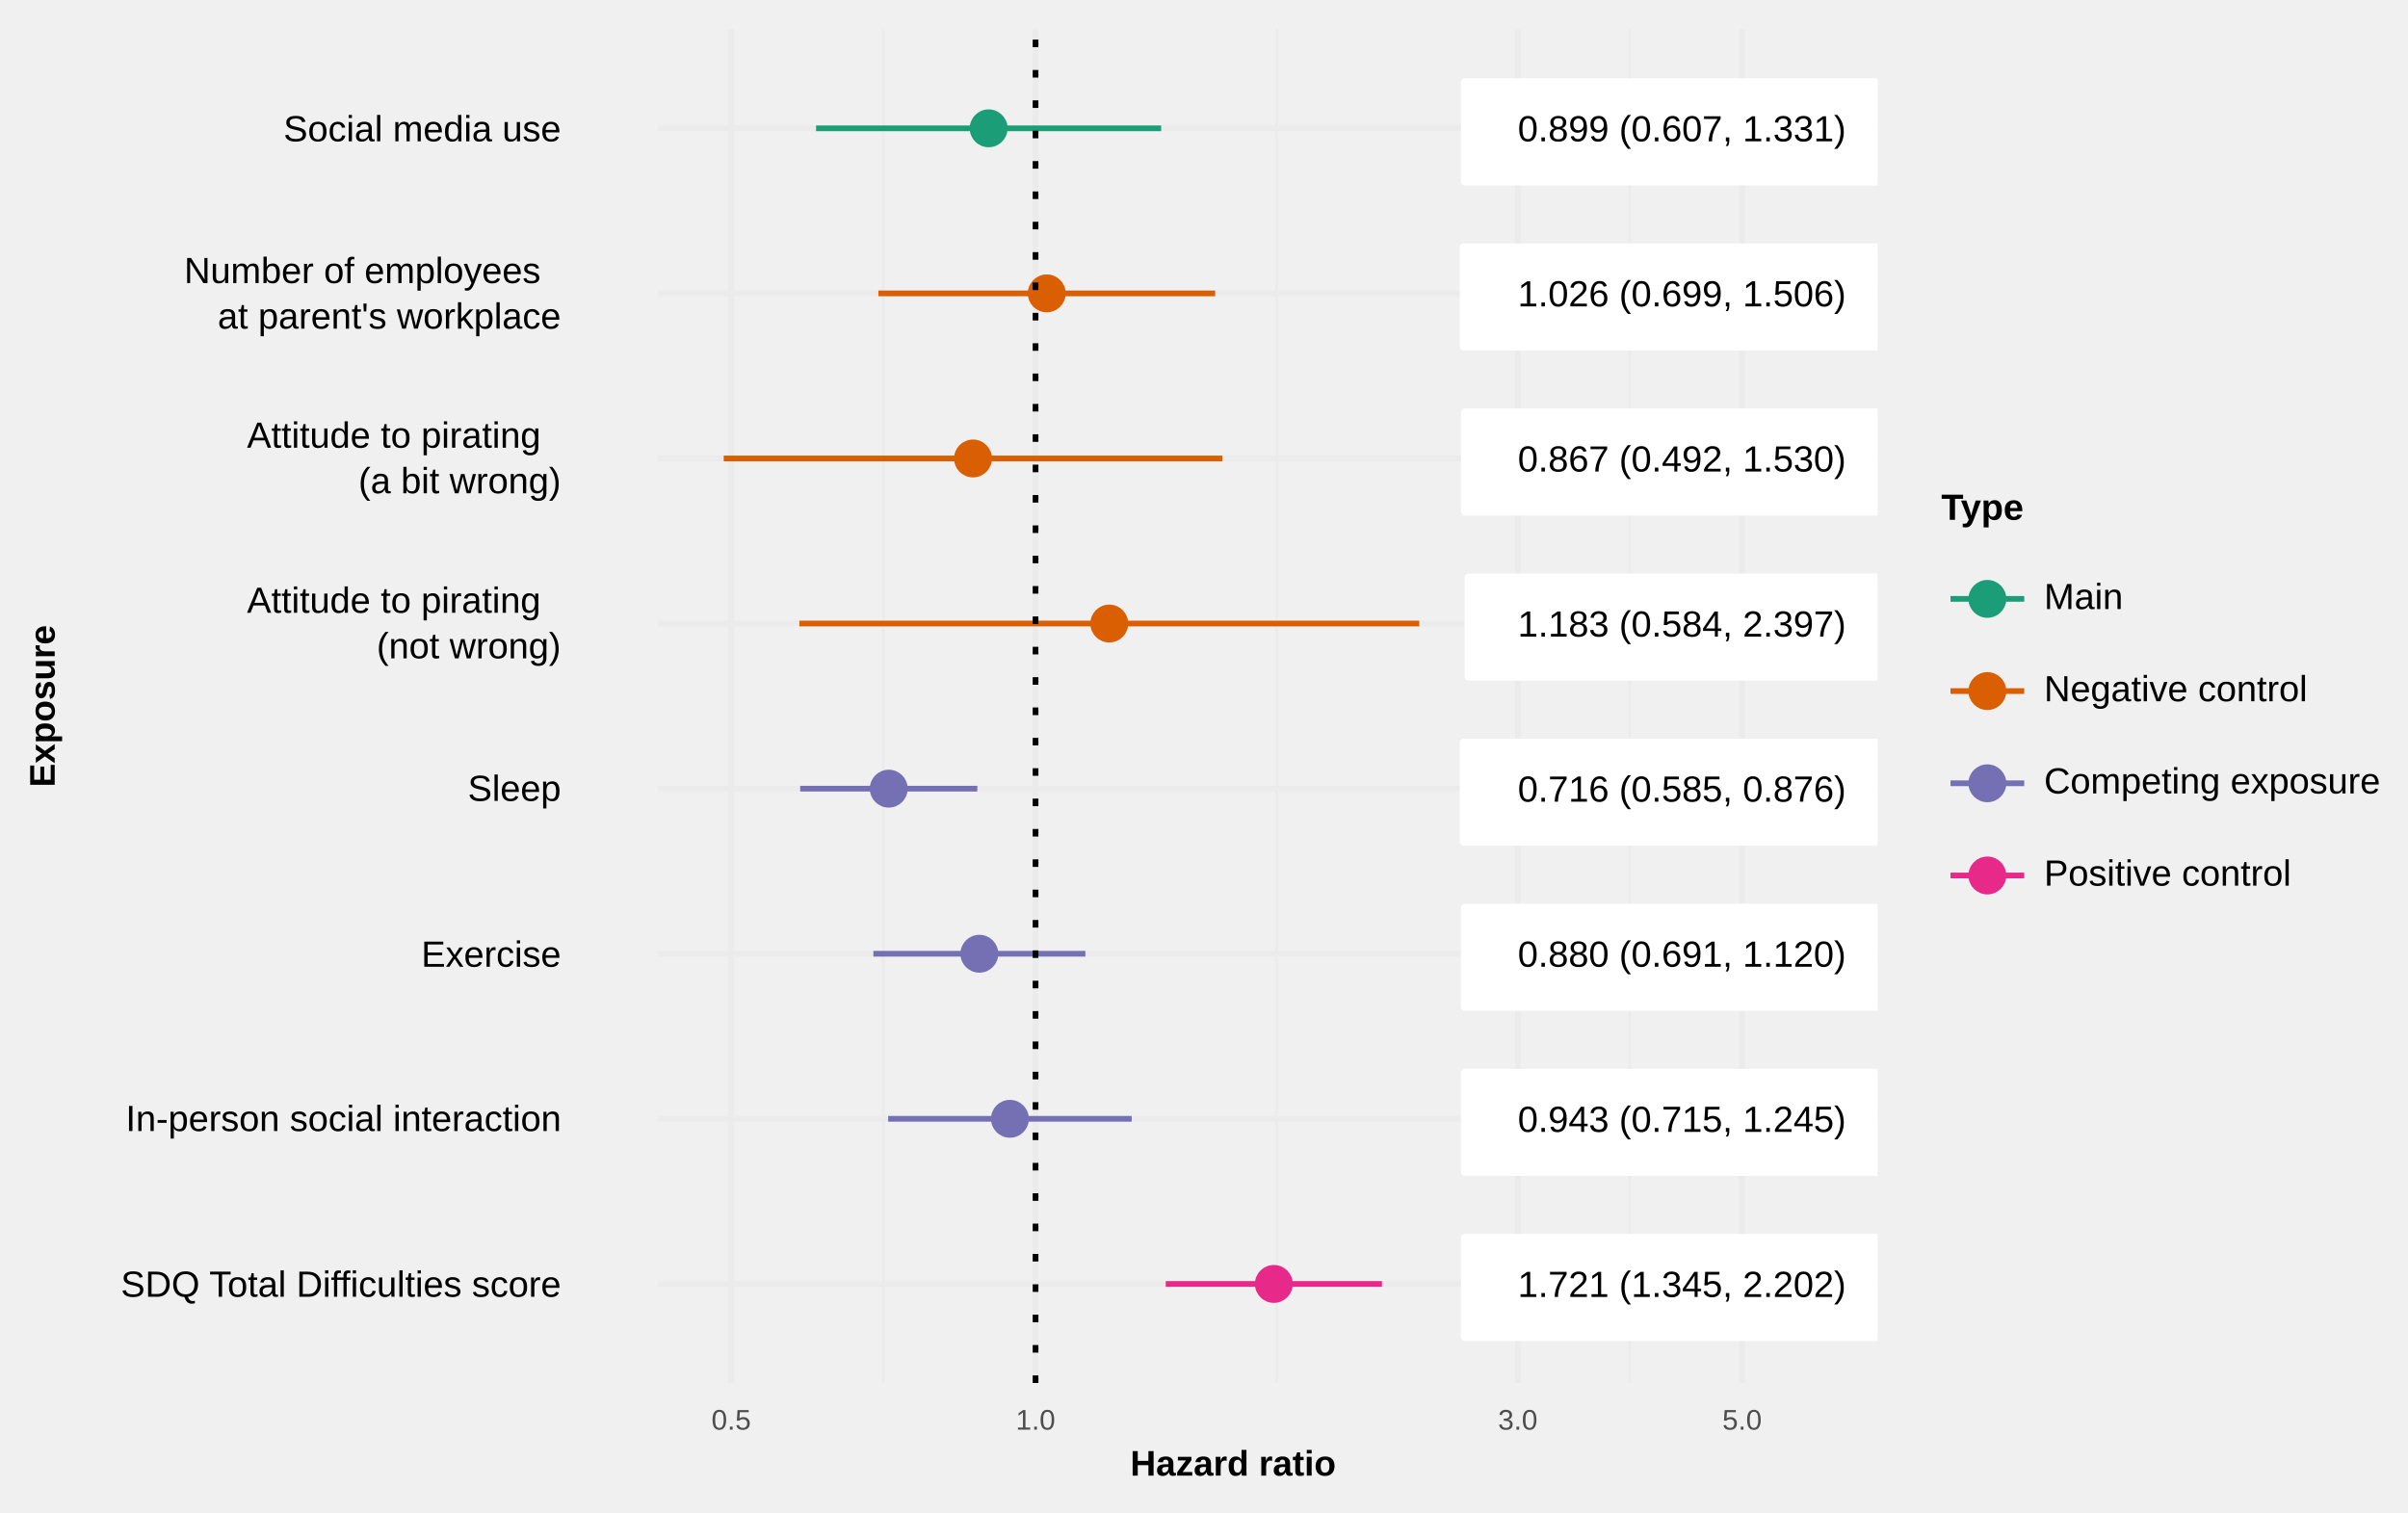
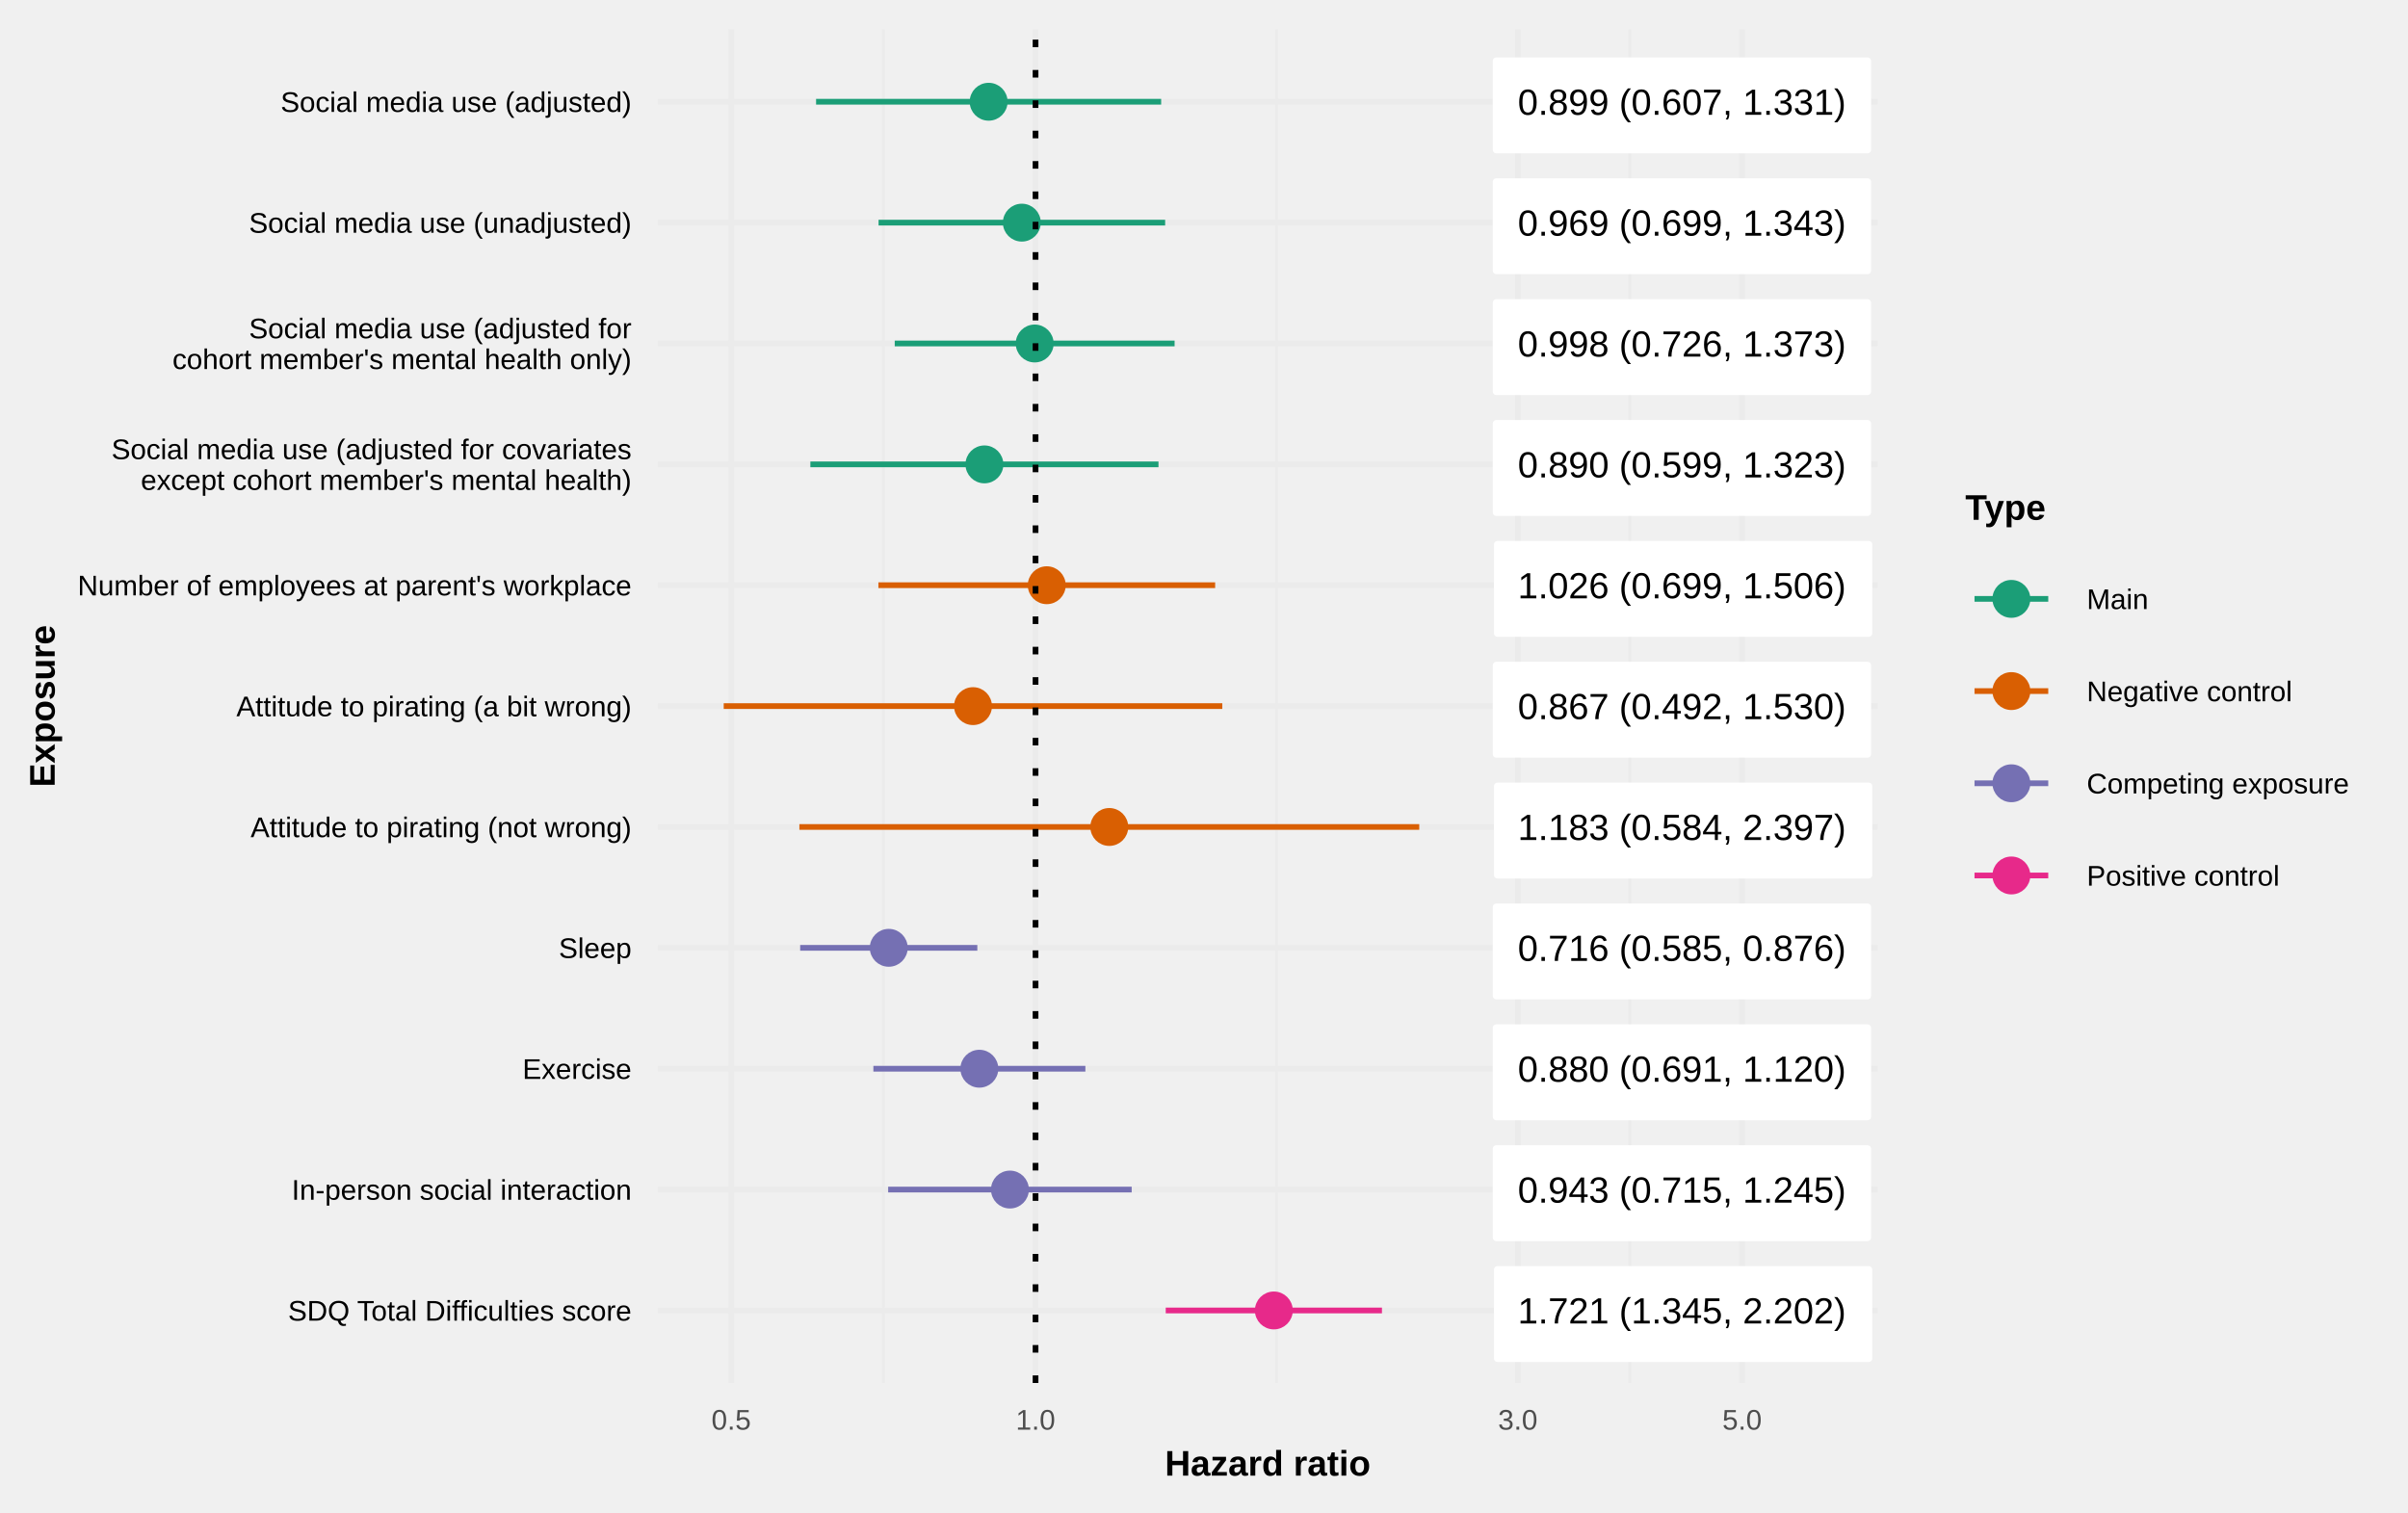
- <svg xmlns="http://www.w3.org/2000/svg" width="451.28pt" height="283.46pt" viewBox="0 0 451.28 283.46" version="1.1" id="svg60">
-   <defs id="defs60" />
-   <text xml:space="preserve" style="font-style:normal;font-variant:normal;font-weight:normal;font-stretch:normal;font-size:6.83px;font-family:Arial;-inkscape-font-specification:Arial;text-align:start;writing-mode:lr-tb;direction:ltr;text-anchor:start;white-space:pre;fill:#000000;stroke-width:1.5" x="383.07" y="114.16" id="text59-1">
-     <tspan id="tspan59" style="font-style:normal;font-variant:normal;font-weight:normal;font-stretch:normal;font-family:Arial;-inkscape-font-specification:Arial;text-align:start;text-anchor:start;stroke-width:1.5" x="383.07" y="114.16">Main</tspan>
-   </text>
-   <text xml:space="preserve" style="font-style:normal;font-variant:normal;font-weight:normal;font-stretch:normal;font-size:6.83px;font-family:Arial;-inkscape-font-specification:Arial;text-align:start;writing-mode:lr-tb;direction:ltr;text-anchor:start;white-space:pre;fill:#000000;stroke-width:1.5" x="383.07" y="131.44" id="text60">
-     <tspan id="tspan60" style="text-align:start;text-anchor:start;stroke-width:1.5" x="383.07" y="131.44">Negative control</tspan>
-   </text>
-   <text xml:space="preserve" style="font-style:normal;font-variant:normal;font-weight:normal;font-stretch:normal;font-size:6.83px;font-family:Arial;-inkscape-font-specification:Arial;text-align:start;writing-mode:lr-tb;direction:ltr;text-anchor:start;white-space:pre;fill:#000000;stroke-width:1.5" x="383.07" y="148.72" id="text61">
-     <tspan id="tspan61" style="stroke-width:1.5" x="383.07" y="148.72">Competing exposure</tspan>
-   </text>
-   <text xml:space="preserve" style="font-style:normal;font-variant:normal;font-weight:normal;font-stretch:normal;font-size:6.83px;font-family:Arial;-inkscape-font-specification:Arial;text-align:start;writing-mode:lr-tb;direction:ltr;text-anchor:start;white-space:pre;fill:#000000;stroke-width:1.5" x="383.07" y="166" id="text62">
-     <tspan id="tspan62" style="stroke-width:1.5" x="383.07" y="166">Positive control</tspan>
-   </text>
-   <text x="368.31" y="97.43" style="font-style:normal;font-variant:normal;font-weight:bold;font-stretch:normal;font-size:6.83px;font-family:Arial;-inkscape-font-specification:'Arial Bold';white-space:pre" textLength="14.42" lengthAdjust="spacingAndGlyphs" id="text51-9" transform="translate(-4.500094,5.2152424e-5)">Type</text>
-   <line x1="365.54" y1="112.25" x2="379.36" y2="112.25" style="fill:none;stroke:#1b9e77;stroke-width:1.07;stroke-linecap:butt;stroke-linejoin:round;stroke-miterlimit:10" id="line51" />
-   <circle cx="372.45" cy="112.25" r="2.84" style="fill:#1b9e77;stroke:#1b9e77;stroke-width:1.42;stroke-linecap:round;stroke-linejoin:round;stroke-miterlimit:10" id="circle51" />
-   <line x1="365.54" y1="129.53" x2="379.36" y2="129.53" style="fill:none;stroke:#d95f02;stroke-width:1.07;stroke-linecap:butt;stroke-linejoin:round;stroke-miterlimit:10" id="line52" />
-   <circle cx="372.45" cy="129.53" r="2.84" style="fill:#d95f02;stroke:#d95f02;stroke-width:1.42;stroke-linecap:round;stroke-linejoin:round;stroke-miterlimit:10" id="circle52" />
-   <line x1="365.54" y1="146.81" x2="379.36" y2="146.81" style="fill:none;stroke:#7570b3;stroke-width:1.07;stroke-linecap:butt;stroke-linejoin:round;stroke-miterlimit:10" id="line53-4" />
-   <circle cx="372.45" cy="146.81" r="2.84" style="fill:#7570b3;stroke:#7570b3;stroke-width:1.42;stroke-linecap:round;stroke-linejoin:round;stroke-miterlimit:10" id="circle53-5" />
-   <line x1="365.54" y1="164.09" x2="379.36" y2="164.09" style="fill:none;stroke:#e7298a;stroke-width:1.07;stroke-linecap:butt;stroke-linejoin:round;stroke-miterlimit:10" id="line54-9" />
-   <circle cx="372.45" cy="164.09" r="2.84" style="fill:#e7298a;stroke:#e7298a;stroke-width:1.42;stroke-linecap:round;stroke-linejoin:round;stroke-miterlimit:10" id="circle54-3" />
-   <g class="svglite" id="g60">
+ <svg xmlns="http://www.w3.org/2000/svg" width="451.28pt" height="283.46pt" viewBox="0 0 451.28 283.46" version="1.1" id="svg77">
+   <defs id="defs77" />
+   <g class="svglite" id="g77">
    <defs id="defs1">
      <style type="text/css" id="style1">
    .svglite line, .svglite polyline, .svglite polygon, .svglite path, .svglite rect, .svglite circle {
      fill: none;
      stroke: #000000;
      stroke-linecap: round;
      stroke-linejoin: round;
      stroke-miterlimit: 10.00;
    }
    .svglite text {
      white-space: pre;
    }
    .svglite g.glyphgroup path {
      fill: inherit;
      stroke: none;
    }
  </style>
    </defs>
    <rect width="100%" height="100%" style="stroke: none; fill: none;" id="rect1" />
    <defs id="defs2">
      <clipPath id="cpMC4wMHw0NTEuMjh8MC4wMHwyODMuNDY=">
        <rect x="0.00" y="0.00" width="451.28" height="283.46" id="rect2" />
      </clipPath>
    </defs>
    <g clip-path="url(#cpMC4wMHw0NTEuMjh8MC4wMHwyODMuNDY=)" id="g2" />
    <defs id="defs3">
      <clipPath id="cpMTIzLjI5fDM1MS44N3w1LjQ4fDI1OS4yMQ==">
        <rect x="123.29" y="5.48" width="228.58" height="253.73" id="rect3" />
      </clipPath>
    </defs>
-     <g clip-path="url(#cpMTIzLjI5fDM1MS44N3w1LjQ4fDI1OS4yMQ==)" id="g38">
+     <g clip-path="url(#cpMTIzLjI5fDM1MS44N3w1LjQ4fDI1OS4yMQ==)" id="g50">
      <polyline points="165.55,259.21 165.55,5.48 " style="stroke-width: 0.53; stroke: #EBEBEB; stroke-linecap: butt;" id="polyline3" />
      <polyline points="239.26,259.21 239.26,5.48 " style="stroke-width: 0.53; stroke: #EBEBEB; stroke-linecap: butt;" id="polyline4" />
      <polyline points="305.47,259.21 305.47,5.48 " style="stroke-width: 0.53; stroke: #EBEBEB; stroke-linecap: butt;" id="polyline5" />
-       <polyline points="123.29,240.65 351.87,240.65 " style="stroke-width: 1.07; stroke: #EBEBEB; stroke-linecap: butt;" id="polyline6" />
-       <polyline points="123.29,209.70 351.87,209.70 " style="stroke-width: 1.07; stroke: #EBEBEB; stroke-linecap: butt;" id="polyline7" />
-       <polyline points="123.29,178.76 351.87,178.76 " style="stroke-width: 1.07; stroke: #EBEBEB; stroke-linecap: butt;" id="polyline8" />
-       <polyline points="123.29,147.82 351.87,147.82 " style="stroke-width: 1.07; stroke: #EBEBEB; stroke-linecap: butt;" id="polyline9" />
-       <polyline points="123.29,116.87 351.87,116.87 " style="stroke-width: 1.07; stroke: #EBEBEB; stroke-linecap: butt;" id="polyline10" />
-       <polyline points="123.29,85.93 351.87,85.93 " style="stroke-width: 1.07; stroke: #EBEBEB; stroke-linecap: butt;" id="polyline11" />
-       <polyline points="123.29,54.99 351.87,54.99 " style="stroke-width: 1.07; stroke: #EBEBEB; stroke-linecap: butt;" id="polyline12" />
-       <polyline points="123.29,24.05 351.87,24.05 " style="stroke-width: 1.07; stroke: #EBEBEB; stroke-linecap: butt;" id="polyline13" />
-       <polyline points="137.04,259.21 137.04,5.48 " style="stroke-width: 1.07; stroke: #EBEBEB; stroke-linecap: butt;" id="polyline14" />
-       <polyline points="194.07,259.21 194.07,5.48 " style="stroke-width: 1.07; stroke: #EBEBEB; stroke-linecap: butt;" id="polyline15" />
-       <polyline points="284.45,259.21 284.45,5.48 " style="stroke-width: 1.07; stroke: #EBEBEB; stroke-linecap: butt;" id="polyline16" />
-       <polyline points="326.48,259.21 326.48,5.48 " style="stroke-width: 1.07; stroke: #EBEBEB; stroke-linecap: butt;" id="polyline17" />
-       <line x1="152.94" y1="24.05" x2="217.61" y2="24.05" style="stroke-width: 1.07; stroke: #1B9E77; stroke-linecap: butt;" id="line17" />
-       <line x1="164.62" y1="54.99" x2="227.73" y2="54.99" style="stroke-width: 1.07; stroke: #D95F02; stroke-linecap: butt;" id="line18" />
-       <line x1="135.63" y1="85.93" x2="229.07" y2="85.93" style="stroke-width: 1.07; stroke: #D95F02; stroke-linecap: butt;" id="line19" />
-       <line x1="149.81" y1="116.87" x2="265.98" y2="116.87" style="stroke-width: 1.07; stroke: #D95F02; stroke-linecap: butt;" id="line20" />
-       <line x1="149.96" y1="147.82" x2="183.16" y2="147.82" style="stroke-width: 1.07; stroke: #7570B3; stroke-linecap: butt;" id="line21" />
-       <line x1="163.68" y1="178.76" x2="203.41" y2="178.76" style="stroke-width: 1.07; stroke: #7570B3; stroke-linecap: butt;" id="line22" />
-       <line x1="166.45" y1="209.70" x2="212.09" y2="209.70" style="stroke-width: 1.07; stroke: #7570B3; stroke-linecap: butt;" id="line23" />
-       <line x1="218.47" y1="240.65" x2="258.99" y2="240.65" style="stroke-width: 1.07; stroke: #E7298A; stroke-linecap: butt;" id="line24" />
-       <circle cx="185.28" cy="24.05" r="2.84" style="stroke-width: 1.42; stroke: #1B9E77; fill: #1B9E77;" id="circle24" />
-       <circle cx="196.17" cy="54.99" r="2.84" style="stroke-width: 1.42; stroke: #D95F02; fill: #D95F02;" id="circle25" />
-       <circle cx="182.35" cy="85.93" r="2.84" style="stroke-width: 1.42; stroke: #D95F02; fill: #D95F02;" id="circle26" />
-       <circle cx="207.89" cy="116.87" r="2.84" style="stroke-width: 1.42; stroke: #D95F02; fill: #D95F02;" id="circle27" />
-       <circle cx="166.56" cy="147.82" r="2.84" style="stroke-width: 1.42; stroke: #7570B3; fill: #7570B3;" id="circle28" />
-       <circle cx="183.54" cy="178.76" r="2.84" style="stroke-width: 1.42; stroke: #7570B3; fill: #7570B3;" id="circle29" />
-       <circle cx="189.27" cy="209.70" r="2.84" style="stroke-width: 1.42; stroke: #7570B3; fill: #7570B3;" id="circle30" />
-       <circle cx="238.73" cy="240.65" r="2.84" style="stroke-width: 1.42; stroke: #E7298A; fill: #E7298A;" id="circle31" />
-       <line x1="194.07" y1="259.21" x2="194.07" y2="5.48" style="stroke-width: 1.07; stroke-dasharray: 1.42,4.27; stroke-linecap: butt;" id="line31" />
-       <rect style="fill:#ffffff;stroke:#ffffff;stroke-width:1.5;stroke-linecap:round;stroke-linejoin:round;stroke-miterlimit:10" id="rect63" width="77.689" height="18.57" x="274.554" y="15.437" />
-       <rect style="fill:#ffffff;stroke:#ffffff;stroke-width:1.5;stroke-linecap:round;stroke-linejoin:round;stroke-miterlimit:10" id="rect63-2" width="77.689" height="18.57" x="274.324" y="46.377" />
-       <rect style="fill:#ffffff;stroke:#ffffff;stroke-width:1.5;stroke-linecap:round;stroke-linejoin:round;stroke-miterlimit:10" id="rect63-2-5" width="77.689" height="18.57" x="274.554" y="77.317" />
-       <rect style="fill:#ffffff;stroke:#ffffff;stroke-width:1.5;stroke-linecap:round;stroke-linejoin:round;stroke-miterlimit:10" id="rect63-2-5-6" width="77.689" height="18.57" x="275.24" y="108.257" />
-       <rect style="fill:#ffffff;stroke:#ffffff;stroke-width:1.5;stroke-linecap:round;stroke-linejoin:round;stroke-miterlimit:10" id="rect63-2-5-6-5" width="77.689" height="18.57" x="274.324" y="139.197" />
-       <rect style="fill:#ffffff;stroke:#ffffff;stroke-width:1.5;stroke-linecap:round;stroke-linejoin:round;stroke-miterlimit:10" id="rect63-2-5-6-5-3" width="77.689" height="18.57" x="274.554" y="170.137" />
-       <rect style="fill:#ffffff;stroke:#ffffff;stroke-width:1.5;stroke-linecap:round;stroke-linejoin:round;stroke-miterlimit:10" id="rect63-2-5-6-5-3-7" width="77.689" height="18.57" x="274.554" y="201.077" />
-       <rect style="fill:#ffffff;stroke:#ffffff;stroke-width:1.5;stroke-linecap:round;stroke-linejoin:round;stroke-miterlimit:10" id="rect63-2-5-6-5-3-7-7" width="77.689" height="18.57" x="274.554" y="232.017" />
-       <text x="284.45" y="26.49" style="font-size: 6.83px; font-family: &quot;Arial&quot;;" textLength="61.47px" lengthAdjust="spacingAndGlyphs" id="text31">0.899 (0.607, 1.331)</text>
-       <text x="284.45" y="57.43" style="font-size: 6.83px; font-family: &quot;Arial&quot;;" textLength="61.47px" lengthAdjust="spacingAndGlyphs" id="text32">1.026 (0.699, 1.506)</text>
-       <text x="284.45" y="88.38" style="font-size: 6.83px; font-family: &quot;Arial&quot;;" textLength="61.47px" lengthAdjust="spacingAndGlyphs" id="text33">0.867 (0.492, 1.530)</text>
-       <text x="284.45" y="119.32" style="font-size: 6.83px; font-family: &quot;Arial&quot;;" textLength="61.47px" lengthAdjust="spacingAndGlyphs" id="text34">1.183 (0.584, 2.397)</text>
-       <text x="284.45" y="150.26" style="font-size: 6.83px; font-family: &quot;Arial&quot;;" textLength="61.47px" lengthAdjust="spacingAndGlyphs" id="text35">0.716 (0.585, 0.876)</text>
-       <text x="284.45" y="181.20" style="font-size: 6.83px; font-family: &quot;Arial&quot;;" textLength="61.47px" lengthAdjust="spacingAndGlyphs" id="text36">0.880 (0.691, 1.120)</text>
-       <text x="284.45" y="212.15" style="font-size: 6.83px; font-family: &quot;Arial&quot;;" textLength="61.47px" lengthAdjust="spacingAndGlyphs" id="text37">0.943 (0.715, 1.245)</text>
-       <text x="284.45" y="243.09" style="font-size: 6.83px; font-family: &quot;Arial&quot;;" textLength="61.47px" lengthAdjust="spacingAndGlyphs" id="text38">1.721 (1.345, 2.202)</text>
+       <polyline points="123.29,245.62 351.87,245.62 " style="stroke-width: 1.07; stroke: #EBEBEB; stroke-linecap: butt;" id="polyline6" />
+       <polyline points="123.29,222.96 351.87,222.96 " style="stroke-width: 1.07; stroke: #EBEBEB; stroke-linecap: butt;" id="polyline7" />
+       <polyline points="123.29,200.31 351.87,200.31 " style="stroke-width: 1.07; stroke: #EBEBEB; stroke-linecap: butt;" id="polyline8" />
+       <polyline points="123.29,177.65 351.87,177.65 " style="stroke-width: 1.07; stroke: #EBEBEB; stroke-linecap: butt;" id="polyline9" />
+       <polyline points="123.29,155.00 351.87,155.00 " style="stroke-width: 1.07; stroke: #EBEBEB; stroke-linecap: butt;" id="polyline10" />
+       <polyline points="123.29,132.35 351.87,132.35 " style="stroke-width: 1.07; stroke: #EBEBEB; stroke-linecap: butt;" id="polyline11" />
+       <polyline points="123.29,109.69 351.87,109.69 " style="stroke-width: 1.07; stroke: #EBEBEB; stroke-linecap: butt;" id="polyline12" />
+       <polyline points="123.29,87.04 351.87,87.04 " style="stroke-width: 1.07; stroke: #EBEBEB; stroke-linecap: butt;" id="polyline13" />
+       <polyline points="123.29,64.38 351.87,64.38 " style="stroke-width: 1.07; stroke: #EBEBEB; stroke-linecap: butt;" id="polyline14" />
+       <polyline points="123.29,41.73 351.87,41.73 " style="stroke-width: 1.07; stroke: #EBEBEB; stroke-linecap: butt;" id="polyline15" />
+       <polyline points="123.29,19.07 351.87,19.07 " style="stroke-width: 1.07; stroke: #EBEBEB; stroke-linecap: butt;" id="polyline16" />
+       <polyline points="137.04,259.21 137.04,5.48 " style="stroke-width: 1.07; stroke: #EBEBEB; stroke-linecap: butt;" id="polyline17" />
+       <polyline points="194.07,259.21 194.07,5.48 " style="stroke-width: 1.07; stroke: #EBEBEB; stroke-linecap: butt;" id="polyline18" />
+       <polyline points="284.45,259.21 284.45,5.48 " style="stroke-width: 1.07; stroke: #EBEBEB; stroke-linecap: butt;" id="polyline19" />
+       <polyline points="326.48,259.21 326.48,5.48 " style="stroke-width: 1.07; stroke: #EBEBEB; stroke-linecap: butt;" id="polyline20" />
+       <line x1="152.94" y1="19.07" x2="217.61" y2="19.07" style="stroke-width: 1.07; stroke: #1B9E77; stroke-linecap: butt;" id="line20" />
+       <line x1="164.65" y1="41.73" x2="218.36" y2="41.73" style="stroke-width: 1.07; stroke: #1B9E77; stroke-linecap: butt;" id="line21" />
+       <line x1="167.68" y1="64.38" x2="220.13" y2="64.38" style="stroke-width: 1.07; stroke: #1B9E77; stroke-linecap: butt;" id="line22" />
+       <line x1="151.87" y1="87.04" x2="217.11" y2="87.04" style="stroke-width: 1.07; stroke: #1B9E77; stroke-linecap: butt;" id="line23" />
+       <line x1="164.62" y1="109.69" x2="227.73" y2="109.69" style="stroke-width: 1.07; stroke: #D95F02; stroke-linecap: butt;" id="line24" />
+       <line x1="135.63" y1="132.35" x2="229.07" y2="132.35" style="stroke-width: 1.07; stroke: #D95F02; stroke-linecap: butt;" id="line25" />
+       <line x1="149.81" y1="155.00" x2="265.98" y2="155.00" style="stroke-width: 1.07; stroke: #D95F02; stroke-linecap: butt;" id="line26" />
+       <line x1="149.96" y1="177.65" x2="183.16" y2="177.65" style="stroke-width: 1.07; stroke: #7570B3; stroke-linecap: butt;" id="line27" />
+       <line x1="163.68" y1="200.31" x2="203.41" y2="200.31" style="stroke-width: 1.07; stroke: #7570B3; stroke-linecap: butt;" id="line28" />
+       <line x1="166.45" y1="222.96" x2="212.09" y2="222.96" style="stroke-width: 1.07; stroke: #7570B3; stroke-linecap: butt;" id="line29" />
+       <line x1="218.47" y1="245.62" x2="258.99" y2="245.62" style="stroke-width: 1.07; stroke: #E7298A; stroke-linecap: butt;" id="line30" />
+       <circle cx="185.28" cy="19.07" r="2.84" style="stroke-width: 1.42; stroke: #1B9E77; fill: #1B9E77;" id="circle30" />
+       <circle cx="191.50" cy="41.73" r="2.84" style="stroke-width: 1.42; stroke: #1B9E77; fill: #1B9E77;" id="circle31" />
+       <circle cx="193.91" cy="64.38" r="2.84" style="stroke-width: 1.42; stroke: #1B9E77; fill: #1B9E77;" id="circle32" />
+       <circle cx="184.49" cy="87.04" r="2.84" style="stroke-width: 1.42; stroke: #1B9E77; fill: #1B9E77;" id="circle33" />
+       <circle cx="196.17" cy="109.69" r="2.84" style="stroke-width: 1.42; stroke: #D95F02; fill: #D95F02;" id="circle34" />
+       <circle cx="182.35" cy="132.35" r="2.84" style="stroke-width: 1.42; stroke: #D95F02; fill: #D95F02;" id="circle35" />
+       <circle cx="207.89" cy="155.00" r="2.84" style="stroke-width: 1.42; stroke: #D95F02; fill: #D95F02;" id="circle36" />
+       <circle cx="166.56" cy="177.65" r="2.84" style="stroke-width: 1.42; stroke: #7570B3; fill: #7570B3;" id="circle37" />
+       <circle cx="183.54" cy="200.31" r="2.84" style="stroke-width: 1.42; stroke: #7570B3; fill: #7570B3;" id="circle38" />
+       <circle cx="189.27" cy="222.96" r="2.84" style="stroke-width: 1.42; stroke: #7570B3; fill: #7570B3;" id="circle39" />
+       <circle cx="238.73" cy="245.62" r="2.84" style="stroke-width: 1.42; stroke: #E7298A; fill: #E7298A;" id="circle40" />
+       <line x1="194.07" y1="259.21" x2="194.07" y2="5.48" style="stroke-width: 1.07; stroke-dasharray: 1.42,4.27; stroke-linecap: butt;" id="line40" />
+       <g id="g2-6" transform="matrix(0.8953492,0,0,0.8953492,34.6021,-2.382353)">
+         <rect style="fill:#ffffff;stroke:#ffffff;stroke-width:1.5;stroke-linecap:round;stroke-linejoin:round;stroke-miterlimit:10" id="rect63" width="77.689" height="18.57" x="274.554" y="15.437" />
+       </g>
+       <g id="g2-6-0" transform="matrix(0.8953492,0,0,0.8953492,34.6021,20.26765)">
+         <rect style="fill:#ffffff;stroke:#ffffff;stroke-width:1.5;stroke-linecap:round;stroke-linejoin:round;stroke-miterlimit:10" id="rect63-5" width="77.689" height="18.57" x="274.554" y="15.437" />
+       </g>
+       <g id="g2-6-0-8" transform="matrix(0.8953492,0,0,0.8953492,34.6021,42.92765)">
+         <rect style="fill:#ffffff;stroke:#ffffff;stroke-width:1.5;stroke-linecap:round;stroke-linejoin:round;stroke-miterlimit:10" id="rect63-5-5" width="77.689" height="18.57" x="274.554" y="15.437" />
+       </g>
+       <g id="g2-6-0-8-7" transform="matrix(0.8953492,0,0,0.8953492,34.6021,65.57765)">
+         <rect style="fill:#ffffff;stroke:#ffffff;stroke-width:1.5;stroke-linecap:round;stroke-linejoin:round;stroke-miterlimit:10" id="rect63-5-5-6" width="77.689" height="18.57" x="274.554" y="15.437" />
+       </g>
+       <g id="g2-6-0-8-7-6" transform="matrix(0.8953492,0,0,0.8953492,34.83204,88.23765)">
+         <rect style="fill:#ffffff;stroke:#ffffff;stroke-width:1.5;stroke-linecap:round;stroke-linejoin:round;stroke-miterlimit:10" id="rect63-5-5-6-7" width="77.689" height="18.57" x="274.554" y="15.437" />
+       </g>
+       <g id="g2-6-0-8-7-6-8" transform="matrix(0.8953492,0,0,0.8953492,34.6021,110.8876)">
+         <rect style="fill:#ffffff;stroke:#ffffff;stroke-width:1.5;stroke-linecap:round;stroke-linejoin:round;stroke-miterlimit:10" id="rect63-5-5-6-7-4" width="77.689" height="18.57" x="274.554" y="15.437" />
+       </g>
+       <g id="g2-6-0-8-7-6-8-7" transform="matrix(0.8953492,0,0,0.8953492,34.83204,133.5377)">
+         <rect style="fill:#ffffff;stroke:#ffffff;stroke-width:1.5;stroke-linecap:round;stroke-linejoin:round;stroke-miterlimit:10" id="rect63-5-5-6-7-4-3" width="77.689" height="18.57" x="274.554" y="15.437" />
+       </g>
+       <g id="g2-6-0-8-7-6-8-7-0" transform="matrix(0.8953492,0,0,0.8953492,34.6021,156.1977)">
+         <rect style="fill:#ffffff;stroke:#ffffff;stroke-width:1.5;stroke-linecap:round;stroke-linejoin:round;stroke-miterlimit:10" id="rect63-5-5-6-7-4-3-2" width="77.689" height="18.57" x="274.554" y="15.437" />
+       </g>
+       <g id="g2-6-0-8-7-6-8-7-0-7" transform="matrix(0.8953492,0,0,0.8953492,34.6021,178.8476)">
+         <rect style="fill:#ffffff;stroke:#ffffff;stroke-width:1.5;stroke-linecap:round;stroke-linejoin:round;stroke-miterlimit:10" id="rect63-5-5-6-7-4-3-2-1" width="77.689" height="18.57" x="274.554" y="15.437" />
+       </g>
+       <g id="g2-6-0-8-7-6-8-7-0-7-9" transform="matrix(0.8953492,0,0,0.8953492,34.6021,201.5077)">
+         <rect style="fill:#ffffff;stroke:#ffffff;stroke-width:1.5;stroke-linecap:round;stroke-linejoin:round;stroke-miterlimit:10" id="rect63-5-5-6-7-4-3-2-1-3" width="77.689" height="18.57" x="274.554" y="15.437" />
+       </g>
+       <g id="g2-6-0-8-7-6-8-7-0-7-9-4" transform="matrix(0.8953492,0,0,0.8953492,34.83204,224.1576)">
+         <rect style="fill:#ffffff;stroke:#ffffff;stroke-width:1.5;stroke-linecap:round;stroke-linejoin:round;stroke-miterlimit:10" id="rect63-5-5-6-7-4-3-2-1-3-0" width="77.689" height="18.57" x="274.554" y="15.437" />
+       </g>
+       <text x="284.45" y="21.52" style="font-size: 6.83px; font-family: &quot;Arial&quot;;" textLength="61.47px" lengthAdjust="spacingAndGlyphs" id="text40">0.899 (0.607, 1.331)</text>
+       <text x="284.45" y="44.17" style="font-size: 6.83px; font-family: &quot;Arial&quot;;" textLength="61.47px" lengthAdjust="spacingAndGlyphs" id="text41">0.969 (0.699, 1.343)</text>
+       <text x="284.45" y="66.83" style="font-size: 6.83px; font-family: &quot;Arial&quot;;" textLength="61.47px" lengthAdjust="spacingAndGlyphs" id="text42">0.998 (0.726, 1.373)</text>
+       <text x="284.45" y="89.48" style="font-size: 6.83px; font-family: &quot;Arial&quot;;" textLength="61.47px" lengthAdjust="spacingAndGlyphs" id="text43">0.890 (0.599, 1.323)</text>
+       <text x="284.45" y="112.14" style="font-size: 6.83px; font-family: &quot;Arial&quot;;" textLength="61.47px" lengthAdjust="spacingAndGlyphs" id="text44">1.026 (0.699, 1.506)</text>
+       <text x="284.45" y="134.79" style="font-size: 6.83px; font-family: &quot;Arial&quot;;" textLength="61.47px" lengthAdjust="spacingAndGlyphs" id="text45">0.867 (0.492, 1.530)</text>
+       <text x="284.45" y="157.44" style="font-size: 6.83px; font-family: &quot;Arial&quot;;" textLength="61.47px" lengthAdjust="spacingAndGlyphs" id="text46">1.183 (0.584, 2.397)</text>
+       <text x="284.45" y="180.10" style="font-size: 6.83px; font-family: &quot;Arial&quot;;" textLength="61.47px" lengthAdjust="spacingAndGlyphs" id="text47">0.716 (0.585, 0.876)</text>
+       <text x="284.45" y="202.75" style="font-size: 6.83px; font-family: &quot;Arial&quot;;" textLength="61.47px" lengthAdjust="spacingAndGlyphs" id="text48">0.880 (0.691, 1.120)</text>
+       <text x="284.45" y="225.41" style="font-size: 6.83px; font-family: &quot;Arial&quot;;" textLength="61.47px" lengthAdjust="spacingAndGlyphs" id="text49">0.943 (0.715, 1.245)</text>
+       <text x="284.45" y="248.06" style="font-size: 6.83px; font-family: &quot;Arial&quot;;" textLength="61.47px" lengthAdjust="spacingAndGlyphs" id="text50">1.721 (1.345, 2.202)</text>
    </g>
-     <g clip-path="url(#cpMC4wMHw0NTEuMjh8MC4wMHwyODMuNDY=)" id="g59">
-       <text xml:space="preserve" style="font-style:normal;font-variant:normal;font-weight:normal;font-stretch:normal;font-size:6.83px;font-family:Arial;-inkscape-font-specification:Arial;text-align:end;writing-mode:lr-tb;direction:ltr;text-anchor:end;white-space:pre;fill:#000000;stroke:none;stroke-width:1.5" x="118.422" y="26.486" id="text63">
-         <tspan id="tspan63" style="font-style:normal;font-variant:normal;font-weight:normal;font-stretch:normal;font-family:Arial;-inkscape-font-specification:Arial;text-align:end;text-anchor:end;fill:#000000;stroke:none;stroke-width:1.5" x="118.422" y="26.486">Social media use</tspan>
-       </text>
-       <text xml:space="preserve" style="font-style:normal;font-variant:normal;font-weight:normal;font-stretch:normal;font-size:6.83px;font-family:Arial;-inkscape-font-specification:Arial;text-align:end;writing-mode:lr-tb;direction:ltr;text-anchor:end;white-space:pre;fill:#000000;stroke:none;stroke-width:1.5" x="118.402" y="53.059" id="text64">
-         <tspan id="tspan64" style="stroke-width:1.5" x="118.402" y="53.059" dy="0">Number of employees</tspan>
-         <tspan style="stroke-width:1.5" x="118.402" y="61.597" id="tspan65">at parent's workplace</tspan>
-       </text>
-       <text xml:space="preserve" style="font-style:normal;font-variant:normal;font-weight:normal;font-stretch:normal;font-size:6.83px;font-family:Arial;-inkscape-font-specification:Arial;text-align:end;writing-mode:lr-tb;direction:ltr;text-anchor:end;white-space:pre;fill:#000000;stroke:none;stroke-width:1.5" x="118.414" y="83.917" id="text64-5">
-         <tspan style="stroke-width:1.5" x="118.414" y="83.917" id="tspan65-3">Attitude to pirating</tspan>
-         <tspan style="stroke-width:1.5" x="118.414" y="92.455" id="tspan66">(a bit wrong)</tspan>
-       </text>
-       <text xml:space="preserve" style="font-style:normal;font-variant:normal;font-weight:normal;font-stretch:normal;font-size:6.83px;font-family:Arial;-inkscape-font-specification:Arial;text-align:end;writing-mode:lr-tb;direction:ltr;text-anchor:end;white-space:pre;fill:#000000;stroke:none;stroke-width:1.5" x="118.414" y="114.857" id="text64-5-7">
-         <tspan style="stroke-width:1.5" x="118.414" y="114.857" id="tspan65-3-0">Attitude to pirating</tspan>
-         <tspan style="stroke-width:1.5" x="118.414" y="123.395" id="tspan66-0">(not wrong)</tspan>
-       </text>
-       <text xml:space="preserve" style="font-style:normal;font-variant:normal;font-weight:normal;font-stretch:normal;font-size:6.83px;font-family:Arial;-inkscape-font-specification:Arial;text-align:end;writing-mode:lr-tb;direction:ltr;text-anchor:end;white-space:pre;fill:#000000;stroke:none;stroke-width:1.5" x="118.42" y="150.117" id="text67">
-         <tspan id="tspan67" style="stroke-width:1.5" x="118.42" y="150.117">Sleep</tspan>
-       </text>
-       <text xml:space="preserve" style="font-style:normal;font-variant:normal;font-weight:normal;font-stretch:normal;font-size:6.83px;font-family:Arial;-inkscape-font-specification:Arial;text-align:end;writing-mode:lr-tb;direction:ltr;text-anchor:end;white-space:pre;fill:#000000;stroke:none;stroke-width:1.5" x="118.422" y="181.198" id="text68">
-         <tspan id="tspan68" style="stroke-width:1.5" x="118.422" y="181.198">Exercise</tspan>
-       </text>
-       <text xml:space="preserve" style="font-style:normal;font-variant:normal;font-weight:normal;font-stretch:normal;font-size:6.83px;font-family:Arial;-inkscape-font-specification:Arial;text-align:end;writing-mode:lr-tb;direction:ltr;text-anchor:end;white-space:pre;fill:#000000;stroke:none;stroke-width:1.5" x="118.463" y="211.997" id="text69">
-         <tspan id="tspan69" style="stroke-width:1.5" x="118.463" y="211.997">In-person social interaction</tspan>
-       </text>
-       <text xml:space="preserve" style="font-style:normal;font-variant:normal;font-weight:normal;font-stretch:normal;font-size:6.83px;font-family:Arial;-inkscape-font-specification:Arial;text-align:end;writing-mode:lr-tb;direction:ltr;text-anchor:end;white-space:pre;fill:#000000;stroke:none;stroke-width:1.5" x="118.422" y="243.054" id="text70">
-         <tspan id="tspan70" style="stroke-width:1.5" x="118.422" y="243.054">SDQ Total Difficulties score</tspan>
-       </text>
-       <text xml:space="preserve" style="font-style:italic;font-weight:bold;font-size:6.67px;font-family:Arial;-inkscape-font-specification:'Arial Bold Italic';text-align:center;writing-mode:lr-tb;direction:ltr;text-anchor:middle;fill:#ffffff;stroke-width:1.5" x="237.58" y="276.58" id="text58">
-         <tspan id="tspan58" style="font-style:normal;font-variant:normal;font-weight:bold;font-stretch:normal;font-size:6.67px;font-family:Arial;-inkscape-font-specification:'Arial Bold';fill:#000000;stroke-width:1.5" x="237.58" y="276.58">Hazard ratio</tspan>
-       </text>
-       <text x="137.04" y="267.96" text-anchor="middle" style="font-size: 5.33px;fill: #4D4D4D; font-family: &quot;Arial&quot;;" textLength="7.42px" lengthAdjust="spacingAndGlyphs" id="text47">0.5</text>
-       <text x="194.07" y="267.96" text-anchor="middle" style="font-size: 5.33px;fill: #4D4D4D; font-family: &quot;Arial&quot;;" textLength="7.42px" lengthAdjust="spacingAndGlyphs" id="text48">1.0</text>
-       <text x="284.45" y="267.96" text-anchor="middle" style="font-size: 5.33px;fill: #4D4D4D; font-family: &quot;Arial&quot;;" textLength="7.42px" lengthAdjust="spacingAndGlyphs" id="text49">3.0</text>
-       <text x="326.48" y="267.96" text-anchor="middle" style="font-size: 5.33px;fill: #4D4D4D; font-family: &quot;Arial&quot;;" textLength="7.42px" lengthAdjust="spacingAndGlyphs" id="text50">5.0</text>
-       <text transform="translate(10.25,132.35) rotate(-90)" text-anchor="middle" style="font-size:6.67px;font-family:Arial;-inkscape-font-specification:'Arial Bold';font-weight:bold;font-style:normal;font-stretch:normal;font-variant:normal" textLength="28.12px" lengthAdjust="spacingAndGlyphs" id="text52">Exposure</text>
+     <g clip-path="url(#cpMC4wMHw0NTEuMjh8MC4wMHwyODMuNDY=)" id="g76">
+       <text x="118.36" y="247.53" text-anchor="end" style="font-size:5.33px;fill:#000000;font-family:'Arial'" textLength="64.45px" lengthAdjust="spacingAndGlyphs" id="text51">SDQ Total Difficulties score</text>
+       <text x="118.36" y="224.87" text-anchor="end" style="font-size:5.33px;fill:#000000;font-family:'Arial'" textLength="63.83px" lengthAdjust="spacingAndGlyphs" id="text52">In-person social interaction</text>
+       <text x="118.36" y="202.22" text-anchor="end" style="font-size:5.33px;fill:#000000;font-family:'Arial'" textLength="20.47px" lengthAdjust="spacingAndGlyphs" id="text53">Exercise</text>
+       <text x="118.36" y="179.56" text-anchor="end" style="font-size:5.33px;fill:#000000;font-family:'Arial'" textLength="13.64px" lengthAdjust="spacingAndGlyphs" id="text54">Sleep</text>
+       <text x="118.36" y="156.91" text-anchor="end" style="font-size:5.33px;fill:#000000;font-family:'Arial'" textLength="71.52px" lengthAdjust="spacingAndGlyphs" id="text55">Attitude to pirating (not wrong)</text>
+       <text x="118.36" y="134.25" text-anchor="end" style="font-size:5.33px;fill:#000000;font-family:'Arial'" textLength="74.19px" lengthAdjust="spacingAndGlyphs" id="text56">Attitude to pirating (a bit wrong)</text>
+       <text x="118.36" y="111.60" text-anchor="end" style="font-size:5.33px;fill:#000000;font-family:'Arial'" textLength="103.97px" lengthAdjust="spacingAndGlyphs" id="text57">Number of employees at parent's workplace</text>
+       <text x="118.36" y="86.06" text-anchor="end" style="font-size:5.33px;fill:#000000;font-family:'Arial'" textLength="97.64px" lengthAdjust="spacingAndGlyphs" id="text58">Social media use (adjusted for covariates</text>
+       <text x="118.36" y="91.82" text-anchor="end" style="font-size:5.33px;fill:#000000;font-family:'Arial'" textLength="92.11px" lengthAdjust="spacingAndGlyphs" id="text59">except cohort member's mental health)</text>
+       <text x="118.36" y="63.41" text-anchor="end" style="font-size:5.33px;fill:#000000;font-family:'Arial'" textLength="71.81px" lengthAdjust="spacingAndGlyphs" id="text60">Social media use (adjusted for</text>
+       <text x="118.36" y="69.17" text-anchor="end" style="font-size:5.33px;fill:#000000;font-family:'Arial'" textLength="86.17px" lengthAdjust="spacingAndGlyphs" id="text61">cohort member's mental health only)</text>
+       <text x="118.36" y="43.63" text-anchor="end" style="font-size:5.33px;fill:#000000;font-family:'Arial'" textLength="71.81px" lengthAdjust="spacingAndGlyphs" id="text62">Social media use (unadjusted)</text>
+       <text x="118.36" y="20.98" text-anchor="end" style="font-size:5.33px;fill:#000000;font-family:'Arial'" textLength="65.88px" lengthAdjust="spacingAndGlyphs" id="text63">Social media use (adjusted)</text>
+       <text x="137.04" y="267.96" text-anchor="middle" style="font-size: 5.33px;fill: #4D4D4D; font-family: &quot;Arial&quot;;" textLength="7.42px" lengthAdjust="spacingAndGlyphs" id="text64">0.5</text>
+       <text x="194.07" y="267.96" text-anchor="middle" style="font-size: 5.33px;fill: #4D4D4D; font-family: &quot;Arial&quot;;" textLength="7.42px" lengthAdjust="spacingAndGlyphs" id="text65">1.0</text>
+       <text x="284.45" y="267.96" text-anchor="middle" style="font-size: 5.33px;fill: #4D4D4D; font-family: &quot;Arial&quot;;" textLength="7.42px" lengthAdjust="spacingAndGlyphs" id="text66">3.0</text>
+       <text x="326.48" y="267.96" text-anchor="middle" style="font-size: 5.33px;fill: #4D4D4D; font-family: &quot;Arial&quot;;" textLength="7.42px" lengthAdjust="spacingAndGlyphs" id="text67">5.0</text>
+       <text x="237.58" y="276.58" text-anchor="middle" style="font-style:normal;font-variant:normal;font-weight:bold;font-stretch:normal;font-size:6.67px;font-family:Arial;-inkscape-font-specification:'Arial Bold';fill:#000000" lengthAdjust="spacingAndGlyphs" id="text68">Hazard ratio</text>
+       <text transform="translate(10.25,132.35) rotate(-90)" text-anchor="middle" style="font-size:6.67px;font-family:Arial;-inkscape-font-specification:'Arial Bold';font-weight:bold;font-style:normal;font-stretch:normal;font-variant:normal;fill:#000000" textLength="28.12px" lengthAdjust="spacingAndGlyphs" id="text69">Exposure</text>
+       <text x="368.31" y="97.43" style="font-size:6.67px;font-family:Arial;-inkscape-font-specification:'Arial Bold';font-weight:bold;font-style:normal;font-stretch:normal;font-variant:normal" textLength="14.42px" lengthAdjust="spacingAndGlyphs" id="text70">Type</text>
+       <line x1="370.04" y1="112.25" x2="383.86" y2="112.25" style="stroke-width: 1.07; stroke: #1B9E77; stroke-linecap: butt;" id="line70" />
+       <circle cx="376.95" cy="112.25" r="2.84" style="stroke-width: 1.42; stroke: #1B9E77; fill: #1B9E77;" id="circle70" />
+       <line x1="370.04" y1="129.53" x2="383.86" y2="129.53" style="stroke-width: 1.07; stroke: #D95F02; stroke-linecap: butt;" id="line71" />
+       <circle cx="376.95" cy="129.53" r="2.84" style="stroke-width: 1.42; stroke: #D95F02; fill: #D95F02;" id="circle71" />
+       <line x1="370.04" y1="146.81" x2="383.86" y2="146.81" style="stroke-width: 1.07; stroke: #7570B3; stroke-linecap: butt;" id="line72" />
+       <circle cx="376.95" cy="146.81" r="2.84" style="stroke-width: 1.42; stroke: #7570B3; fill: #7570B3;" id="circle72" />
+       <line x1="370.04" y1="164.09" x2="383.86" y2="164.09" style="stroke-width: 1.07; stroke: #E7298A; stroke-linecap: butt;" id="line73" />
+       <circle cx="376.95" cy="164.09" r="2.84" style="stroke-width: 1.42; stroke: #E7298A; fill: #E7298A;" id="circle73" />
+       <text x="391.07" y="114.16" style="font-size: 5.33px; font-family: &quot;Arial&quot;;" textLength="11.56px" lengthAdjust="spacingAndGlyphs" id="text73">Main</text>
+       <text x="391.07" y="131.44" style="font-size: 5.33px; font-family: &quot;Arial&quot;;" textLength="38.58px" lengthAdjust="spacingAndGlyphs" id="text74">Negative control</text>
+       <text x="391.07" y="148.72" style="font-size: 5.33px; font-family: &quot;Arial&quot;;" textLength="49.25px" lengthAdjust="spacingAndGlyphs" id="text75">Competing exposure</text>
+       <text x="391.07" y="166.00" style="font-size: 5.33px; font-family: &quot;Arial&quot;;" textLength="36.20px" lengthAdjust="spacingAndGlyphs" id="text76">Positive control</text>
    </g>
  </g>
</svg>
